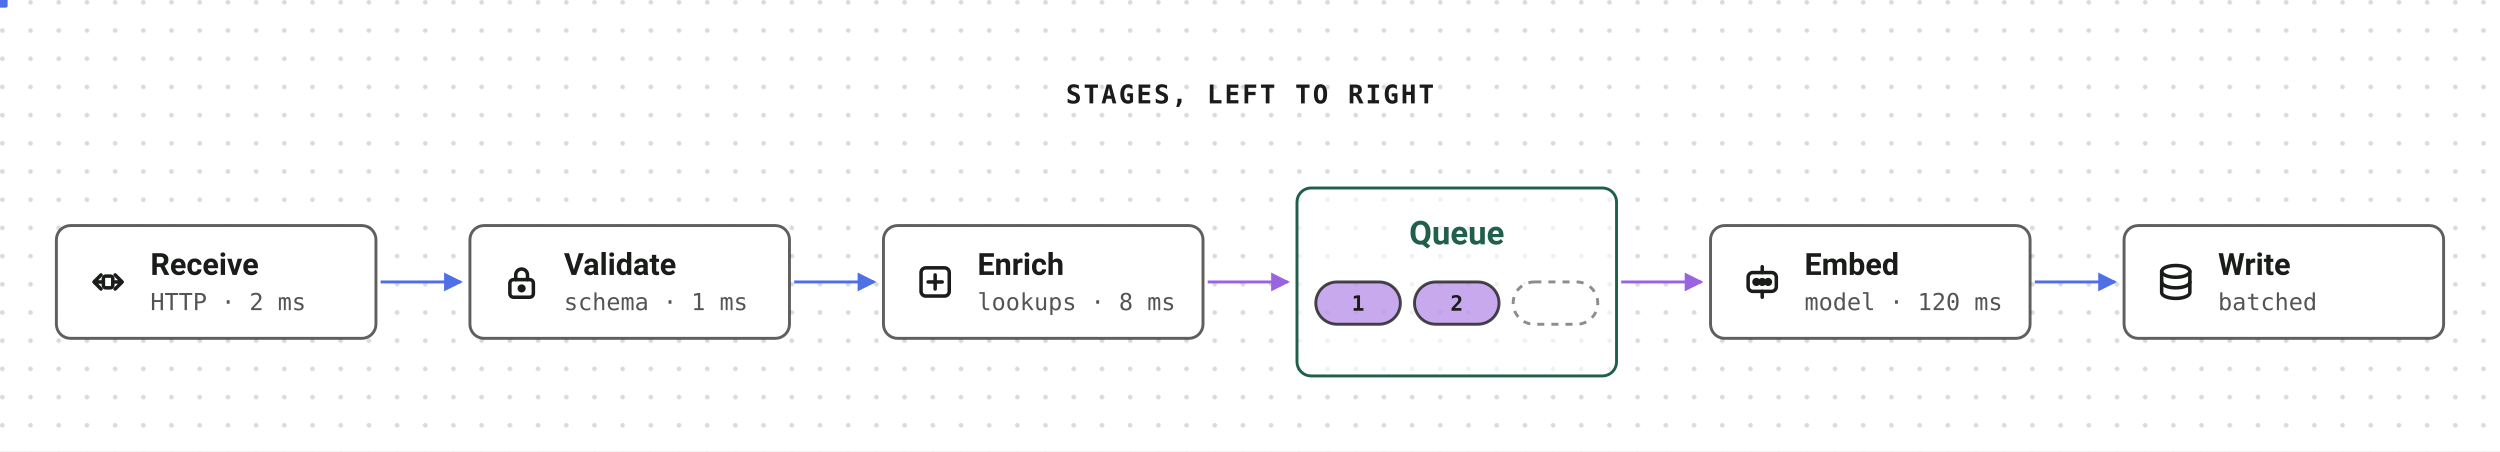
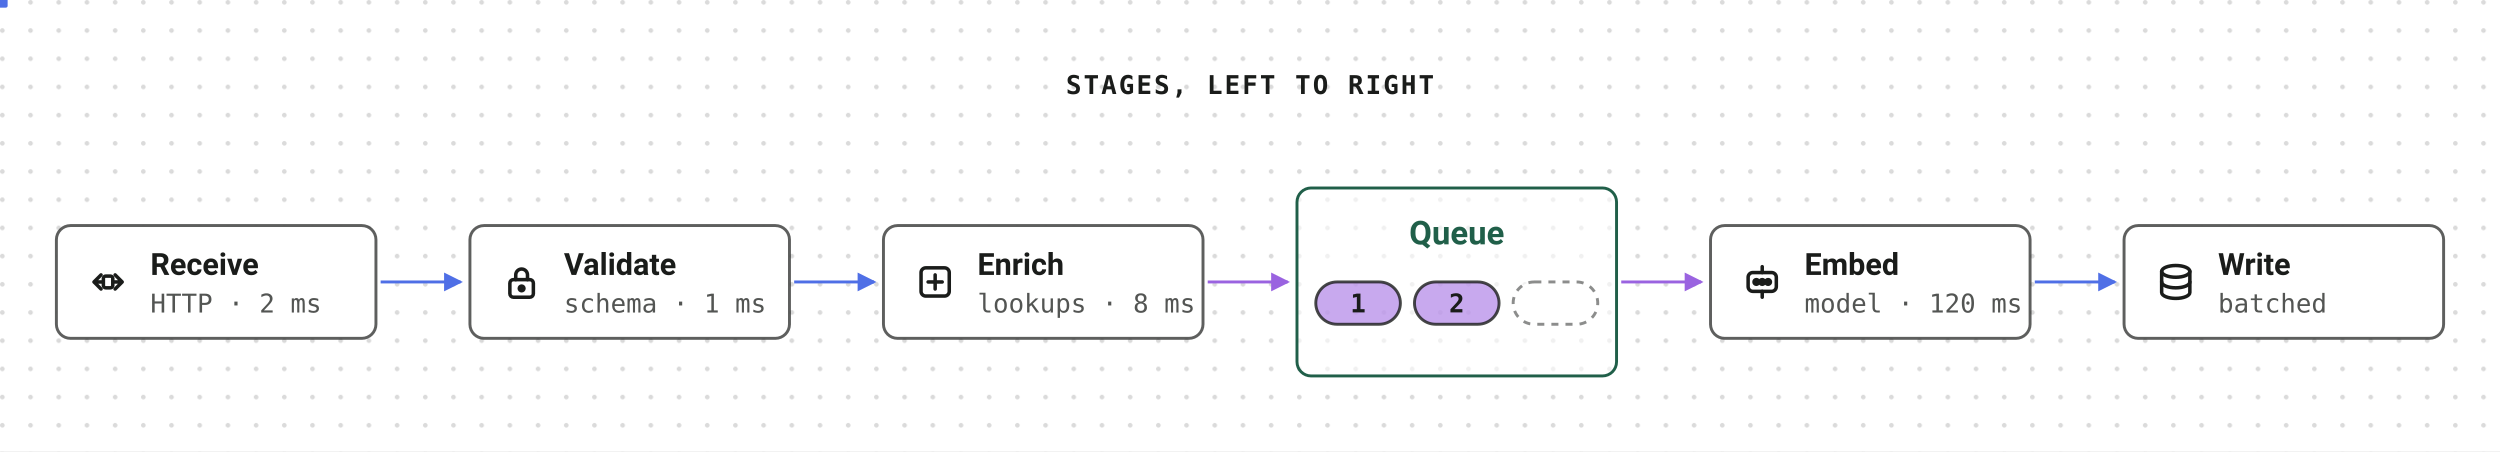
<svg xmlns="http://www.w3.org/2000/svg" viewBox="0 0 1064 192" width="1064" height="192" color="#1a1c1a" font-family="system-ui, -apple-system, 'Segoe UI', Roboto, sans-serif">
  <style>text{user-select:none}</style>
  <defs>
    <pattern id="uipack-static-dots" width="12" height="12" patternUnits="userSpaceOnUse">
      <circle cx="1" cy="1" r="1" fill="rgba(26, 28, 26, 0.16)" />
    </pattern>
  </defs>
  <rect x="0" y="0" width="1064" height="192" fill="#ffffff" />
  <rect x="0" y="0" width="1064" height="192" fill="url(#uipack-static-dots)" />
  <g transform="translate(0,0)">
    <defs>
-       <marker id="pipe-head" markerWidth="8" markerHeight="8" refX="7" refY="4" orient="auto-start-reverse" markerUnits="userSpaceOnUse">
+       <marker id="m-pipeline-head" markerWidth="8" markerHeight="8" refX="7" refY="4" orient="auto-start-reverse" markerUnits="userSpaceOnUse">
        <path d="M0,0 L8,4 L0,8 z" fill="currentColor" />
      </marker>
-       <marker id="pipe-head-accent" markerWidth="8" markerHeight="8" refX="7" refY="4" orient="auto-start-reverse" markerUnits="userSpaceOnUse">
+       <marker id="m-pipeline-head-accent" markerWidth="8" markerHeight="8" refX="7" refY="4" orient="auto-start-reverse" markerUnits="userSpaceOnUse">
        <path d="M0,0 L8,4 L0,8 z" fill="#205f49" />
      </marker>
-       <marker id="pipe-head-request" markerWidth="8" markerHeight="8" refX="7" refY="4" orient="auto-start-reverse" markerUnits="userSpaceOnUse">
+       <marker id="m-pipeline-head-request" markerWidth="8" markerHeight="8" refX="7" refY="4" orient="auto-start-reverse" markerUnits="userSpaceOnUse">
        <path d="M0,0 L8,4 L0,8 z" fill="#4f6fe6" />
      </marker>
-       <marker id="pipe-head-response" markerWidth="8" markerHeight="8" refX="7" refY="4" orient="auto-start-reverse" markerUnits="userSpaceOnUse">
+       <marker id="m-pipeline-head-response" markerWidth="8" markerHeight="8" refX="7" refY="4" orient="auto-start-reverse" markerUnits="userSpaceOnUse">
        <path d="M0,0 L8,4 L0,8 z" fill="#3fb27f" />
      </marker>
-       <marker id="pipe-head-change" markerWidth="8" markerHeight="8" refX="7" refY="4" orient="auto-start-reverse" markerUnits="userSpaceOnUse">
+       <marker id="m-pipeline-head-change" markerWidth="8" markerHeight="8" refX="7" refY="4" orient="auto-start-reverse" markerUnits="userSpaceOnUse">
        <path d="M0,0 L8,4 L0,8 z" fill="#9a63e0" />
      </marker>
    </defs>
    <g data-uipack="lane">
-       <text x="532" y="44" text-anchor="middle" font-size="11" font-weight="700" font-family="ui-monospace, 'SFMono-Regular', Menlo, Consolas, monospace" letter-spacing=".08em" fill="currentColor">STAGES, LEFT TO RIGHT</text>
+       <text x="532" y="40" text-anchor="middle" font-size="11" font-weight="700" font-family="ui-monospace, 'SFMono-Regular', Menlo, Consolas, monospace" letter-spacing=".08em" fill="currentColor">STAGES, LEFT TO RIGHT</text>
    </g>
    <g>
      <g data-uipack="node" data-flow="job">
        <rect x="24" y="96" width="136" height="48" rx="6" fill="#ffffff" stroke="currentColor" stroke-opacity="0.7" stroke-width="1.25" />
        <g transform="translate(38, 112)" fill="none" stroke="currentColor" stroke-width="1.5" stroke-linecap="round" stroke-linejoin="round">
          <path d="M2 8h12M2 8l3-3M2 8l3 3M14 8l-3-3M14 8l-3 3" />
          <rect x="6" y="5.5" width="4" height="5" rx="1" fill="#ffffff" />
        </g>
        <text x="64" y="117" text-anchor="start" font-size="13" font-weight="600" fill="currentColor">Receive</text>
-         <text x="64" y="132" text-anchor="start" font-size="10" font-family="ui-monospace, 'SFMono-Regular', Menlo, Consolas, monospace" fill="currentColor" fill-opacity="0.75">HTTP · 2 ms</text>
+         <text x="64" y="133" text-anchor="start" font-size="11" font-family="ui-monospace, 'SFMono-Regular', Menlo, Consolas, monospace" fill="currentColor" fill-opacity="0.75">HTTP · 2 ms</text>
      </g>
    </g>
    <g>
-       <path data-uipack="connector" data-flow="job" data-kind="request" d="M162,120 L196,120" fill="none" stroke="#4f6fe6" stroke-opacity="1" stroke-width="1.25" marker-end="url(#pipe-head-request)" />
+       <path data-uipack="connector" data-flow="job" data-kind="request" d="M162,120 L196,120" fill="none" stroke="#4f6fe6" stroke-opacity="1" stroke-width="1.25" marker-end="url(#m-pipeline-head-request)" />
      <g data-uipack="packet" data-flow="job" data-kind="request">
        <rect x="-4" y="-4" width="8" height="8" rx="1.5" fill="#4f6fe6" stroke="#ffffff" stroke-width="1.5" />
-         <animateMotion dur="1.2s" begin="-0.35s" repeatCount="indefinite" path="M162,120 L188,120" calcMode="linear" />
+         <animateMotion dur="1.2s" begin="-0.35s" repeatCount="indefinite" path="M166,120 L188,120" calcMode="linear" />
      </g>
      <g data-uipack="node" data-flow="job">
        <rect x="200" y="96" width="136" height="48" rx="6" fill="#ffffff" stroke="currentColor" stroke-opacity="0.7" stroke-width="1.25" />
        <g transform="translate(214, 112)" fill="none" stroke="currentColor" stroke-width="1.5" stroke-linecap="round" stroke-linejoin="round">
          <rect x="3" y="7" width="10" height="7.5" rx="1.5" />
          <path d="M5.5 7V5a2.5 2.5 0 0 1 5 0v2" />
          <circle cx="8" cy="10.75" r="1" fill="currentColor" />
        </g>
        <text x="240" y="117" text-anchor="start" font-size="13" font-weight="600" fill="currentColor">Validate</text>
-         <text x="240" y="132" text-anchor="start" font-size="10" font-family="ui-monospace, 'SFMono-Regular', Menlo, Consolas, monospace" fill="currentColor" fill-opacity="0.75">schema · 1 ms</text>
+         <text x="240" y="133" text-anchor="start" font-size="11" font-family="ui-monospace, 'SFMono-Regular', Menlo, Consolas, monospace" fill="currentColor" fill-opacity="0.75">schema · 1 ms</text>
      </g>
    </g>
    <g>
-       <path data-uipack="connector" data-flow="job" data-kind="request" d="M338,120 L372,120" fill="none" stroke="#4f6fe6" stroke-opacity="1" stroke-width="1.25" marker-end="url(#pipe-head-request)" />
+       <path data-uipack="connector" data-flow="job" data-kind="request" d="M338,120 L372,120" fill="none" stroke="#4f6fe6" stroke-opacity="1" stroke-width="1.25" marker-end="url(#m-pipeline-head-request)" />
      <g data-uipack="packet" data-flow="job" data-kind="request">
        <rect x="-4" y="-4" width="8" height="8" rx="1.5" fill="#4f6fe6" stroke="#ffffff" stroke-width="1.5" />
-         <animateMotion dur="1.2s" begin="-0.7s" repeatCount="indefinite" path="M338,120 L364,120" calcMode="linear" />
+         <animateMotion dur="1.2s" begin="-0.7s" repeatCount="indefinite" path="M342,120 L364,120" calcMode="linear" />
      </g>
      <g data-uipack="node" data-flow="job">
        <rect x="376" y="96" width="136" height="48" rx="6" fill="#ffffff" stroke="currentColor" stroke-opacity="0.7" stroke-width="1.25" />
        <g transform="translate(390, 112)" fill="none" stroke="currentColor" stroke-width="1.5" stroke-linecap="round" stroke-linejoin="round">
          <rect x="2" y="2" width="12" height="12" rx="2" />
          <path d="M5 8h6M8 5v6" />
        </g>
        <text x="416" y="117" text-anchor="start" font-size="13" font-weight="600" fill="currentColor">Enrich</text>
-         <text x="416" y="132" text-anchor="start" font-size="10" font-family="ui-monospace, 'SFMono-Regular', Menlo, Consolas, monospace" fill="currentColor" fill-opacity="0.75">lookups · 8 ms</text>
+         <text x="416" y="133" text-anchor="start" font-size="11" font-family="ui-monospace, 'SFMono-Regular', Menlo, Consolas, monospace" fill="currentColor" fill-opacity="0.75">lookups · 8 ms</text>
      </g>
    </g>
    <g>
-       <path data-uipack="connector" data-flow="job" data-kind="change" d="M514,120 L548,120" fill="none" stroke="#9a63e0" stroke-opacity="1" stroke-width="1.25" marker-end="url(#pipe-head-change)" />
+       <path data-uipack="connector" data-flow="job" data-kind="change" d="M514,120 L548,120" fill="none" stroke="#9a63e0" stroke-opacity="1" stroke-width="1.25" marker-end="url(#m-pipeline-head-change)" />
      <g data-uipack="packet" data-flow="job" data-kind="change">
        <path d="M0,-4.8 L4.8,0 L0,4.8 L-4.8,0 Z" fill="#9a63e0" stroke="#ffffff" stroke-width="1.5" />
-         <animateMotion dur="1.2s" begin="-1.05s" repeatCount="indefinite" path="M514,120 L540,120" calcMode="linear" />
+         <animateMotion dur="1.2s" begin="-1.05s" repeatCount="indefinite" path="M518,120 L540,120" calcMode="linear" />
      </g>
      <g data-uipack="group" data-flow="job">
        <rect x="552" y="80" width="136" height="80" rx="6" fill="#ffffff" fill-opacity="0.6" stroke="#205f49" stroke-opacity="1" stroke-width="1.25" />
        <text x="620" y="104" text-anchor="middle" font-size="14" font-weight="600" fill="#205f49">Queue</text>
        <g data-uipack="chip" data-flow="job" data-kind="change">
          <rect x="560" y="120" width="36" height="18" rx="9" fill="#9a63e0" fill-opacity="0.55" stroke="currentColor" stroke-opacity="0.8" stroke-width="1.25" />
-           <text x="578" y="132.24" text-anchor="middle" font-size="9" font-weight="700" font-family="ui-monospace, 'SFMono-Regular', Menlo, Consolas, monospace" fill="currentColor">1</text>
+           <text x="578" y="132.96" text-anchor="middle" font-size="11" font-weight="700" font-family="ui-monospace, 'SFMono-Regular', Menlo, Consolas, monospace" fill="currentColor">1</text>
        </g>
        <g data-uipack="chip" data-flow="job" data-kind="change">
          <rect x="602" y="120" width="36" height="18" rx="9" fill="#9a63e0" fill-opacity="0.55" stroke="currentColor" stroke-opacity="0.8" stroke-width="1.25" />
-           <text x="620" y="132.24" text-anchor="middle" font-size="9" font-weight="700" font-family="ui-monospace, 'SFMono-Regular', Menlo, Consolas, monospace" fill="currentColor">2</text>
+           <text x="620" y="132.96" text-anchor="middle" font-size="11" font-weight="700" font-family="ui-monospace, 'SFMono-Regular', Menlo, Consolas, monospace" fill="currentColor">2</text>
        </g>
        <g data-uipack="chip" data-flow="job">
          <rect x="644" y="120" width="36" height="18" rx="9" fill="#ffffff" fill-opacity="1" stroke="currentColor" stroke-opacity="0.5" stroke-width="1.25" stroke-dasharray="3 3" />
        </g>
      </g>
    </g>
    <g>
-       <path data-uipack="connector" data-flow="job" data-kind="change" d="M690,120 L724,120" fill="none" stroke="#9a63e0" stroke-opacity="1" stroke-width="1.25" marker-end="url(#pipe-head-change)" />
+       <path data-uipack="connector" data-flow="job" data-kind="change" d="M690,120 L724,120" fill="none" stroke="#9a63e0" stroke-opacity="1" stroke-width="1.25" marker-end="url(#m-pipeline-head-change)" />
      <g data-uipack="packet" data-flow="job" data-kind="change">
        <path d="M0,-4.8 L4.8,0 L0,4.8 L-4.8,0 Z" fill="#9a63e0" stroke="#ffffff" stroke-width="1.5" />
-         <animateMotion dur="1.2s" begin="-1.4s" repeatCount="indefinite" path="M690,120 L716,120" calcMode="linear" />
+         <animateMotion dur="1.2s" begin="-1.4s" repeatCount="indefinite" path="M694,120 L716,120" calcMode="linear" />
      </g>
      <g data-uipack="node" data-flow="job">
        <rect x="728" y="96" width="136" height="48" rx="6" fill="#ffffff" stroke="currentColor" stroke-opacity="0.7" stroke-width="1.25" />
        <g transform="translate(742, 112)" fill="none" stroke="currentColor" stroke-width="1.5" stroke-linecap="round" stroke-linejoin="round">
          <rect x="2" y="4" width="12" height="8" rx="2" />
          <circle cx="5.5" cy="8" r="1" fill="currentColor" />
          <circle cx="8" cy="8" r="1" fill="currentColor" />
          <circle cx="10.5" cy="8" r="1" fill="currentColor" />
          <path d="M8 1.5V4M8 12v2.5" />
        </g>
        <text x="768" y="117" text-anchor="start" font-size="13" font-weight="600" fill="currentColor">Embed</text>
-         <text x="768" y="132" text-anchor="start" font-size="10" font-family="ui-monospace, 'SFMono-Regular', Menlo, Consolas, monospace" fill="currentColor" fill-opacity="0.75">model · 120 ms</text>
+         <text x="768" y="133" text-anchor="start" font-size="11" font-family="ui-monospace, 'SFMono-Regular', Menlo, Consolas, monospace" fill="currentColor" fill-opacity="0.75">model · 120 ms</text>
      </g>
    </g>
    <g>
-       <path data-uipack="connector" data-flow="job" data-kind="request" d="M866,120 L900,120" fill="none" stroke="#4f6fe6" stroke-opacity="1" stroke-width="1.25" marker-end="url(#pipe-head-request)" />
+       <path data-uipack="connector" data-flow="job" data-kind="request" d="M866,120 L900,120" fill="none" stroke="#4f6fe6" stroke-opacity="1" stroke-width="1.25" marker-end="url(#m-pipeline-head-request)" />
      <g data-uipack="packet" data-flow="job" data-kind="request">
        <rect x="-4" y="-4" width="8" height="8" rx="1.5" fill="#4f6fe6" stroke="#ffffff" stroke-width="1.5" />
-         <animateMotion dur="1.2s" begin="-1.75s" repeatCount="indefinite" path="M866,120 L892,120" calcMode="linear" />
+         <animateMotion dur="1.2s" begin="-1.75s" repeatCount="indefinite" path="M870,120 L892,120" calcMode="linear" />
      </g>
      <g data-uipack="node" data-flow="job">
        <rect x="904" y="96" width="136" height="48" rx="6" fill="#ffffff" stroke="currentColor" stroke-opacity="0.7" stroke-width="1.25" />
        <g transform="translate(918, 112)" fill="none" stroke="currentColor" stroke-width="1.5" stroke-linecap="round" stroke-linejoin="round">
          <ellipse cx="8" cy="3.5" rx="6" ry="2.5" />
          <path d="M2 3.5v9c0 1.4 2.7 2.5 6 2.5s6-1.1 6-2.5v-9" />
          <path d="M2 8c0 1.4 2.7 2.5 6 2.5s6-1.1 6-2.5" />
        </g>
        <text x="944" y="117" text-anchor="start" font-size="13" font-weight="600" fill="currentColor">Write</text>
-         <text x="944" y="132" text-anchor="start" font-size="10" font-family="ui-monospace, 'SFMono-Regular', Menlo, Consolas, monospace" fill="currentColor" fill-opacity="0.75">batched</text>
+         <text x="944" y="133" text-anchor="start" font-size="11" font-family="ui-monospace, 'SFMono-Regular', Menlo, Consolas, monospace" fill="currentColor" fill-opacity="0.75">batched</text>
      </g>
    </g>
  </g>
</svg>
